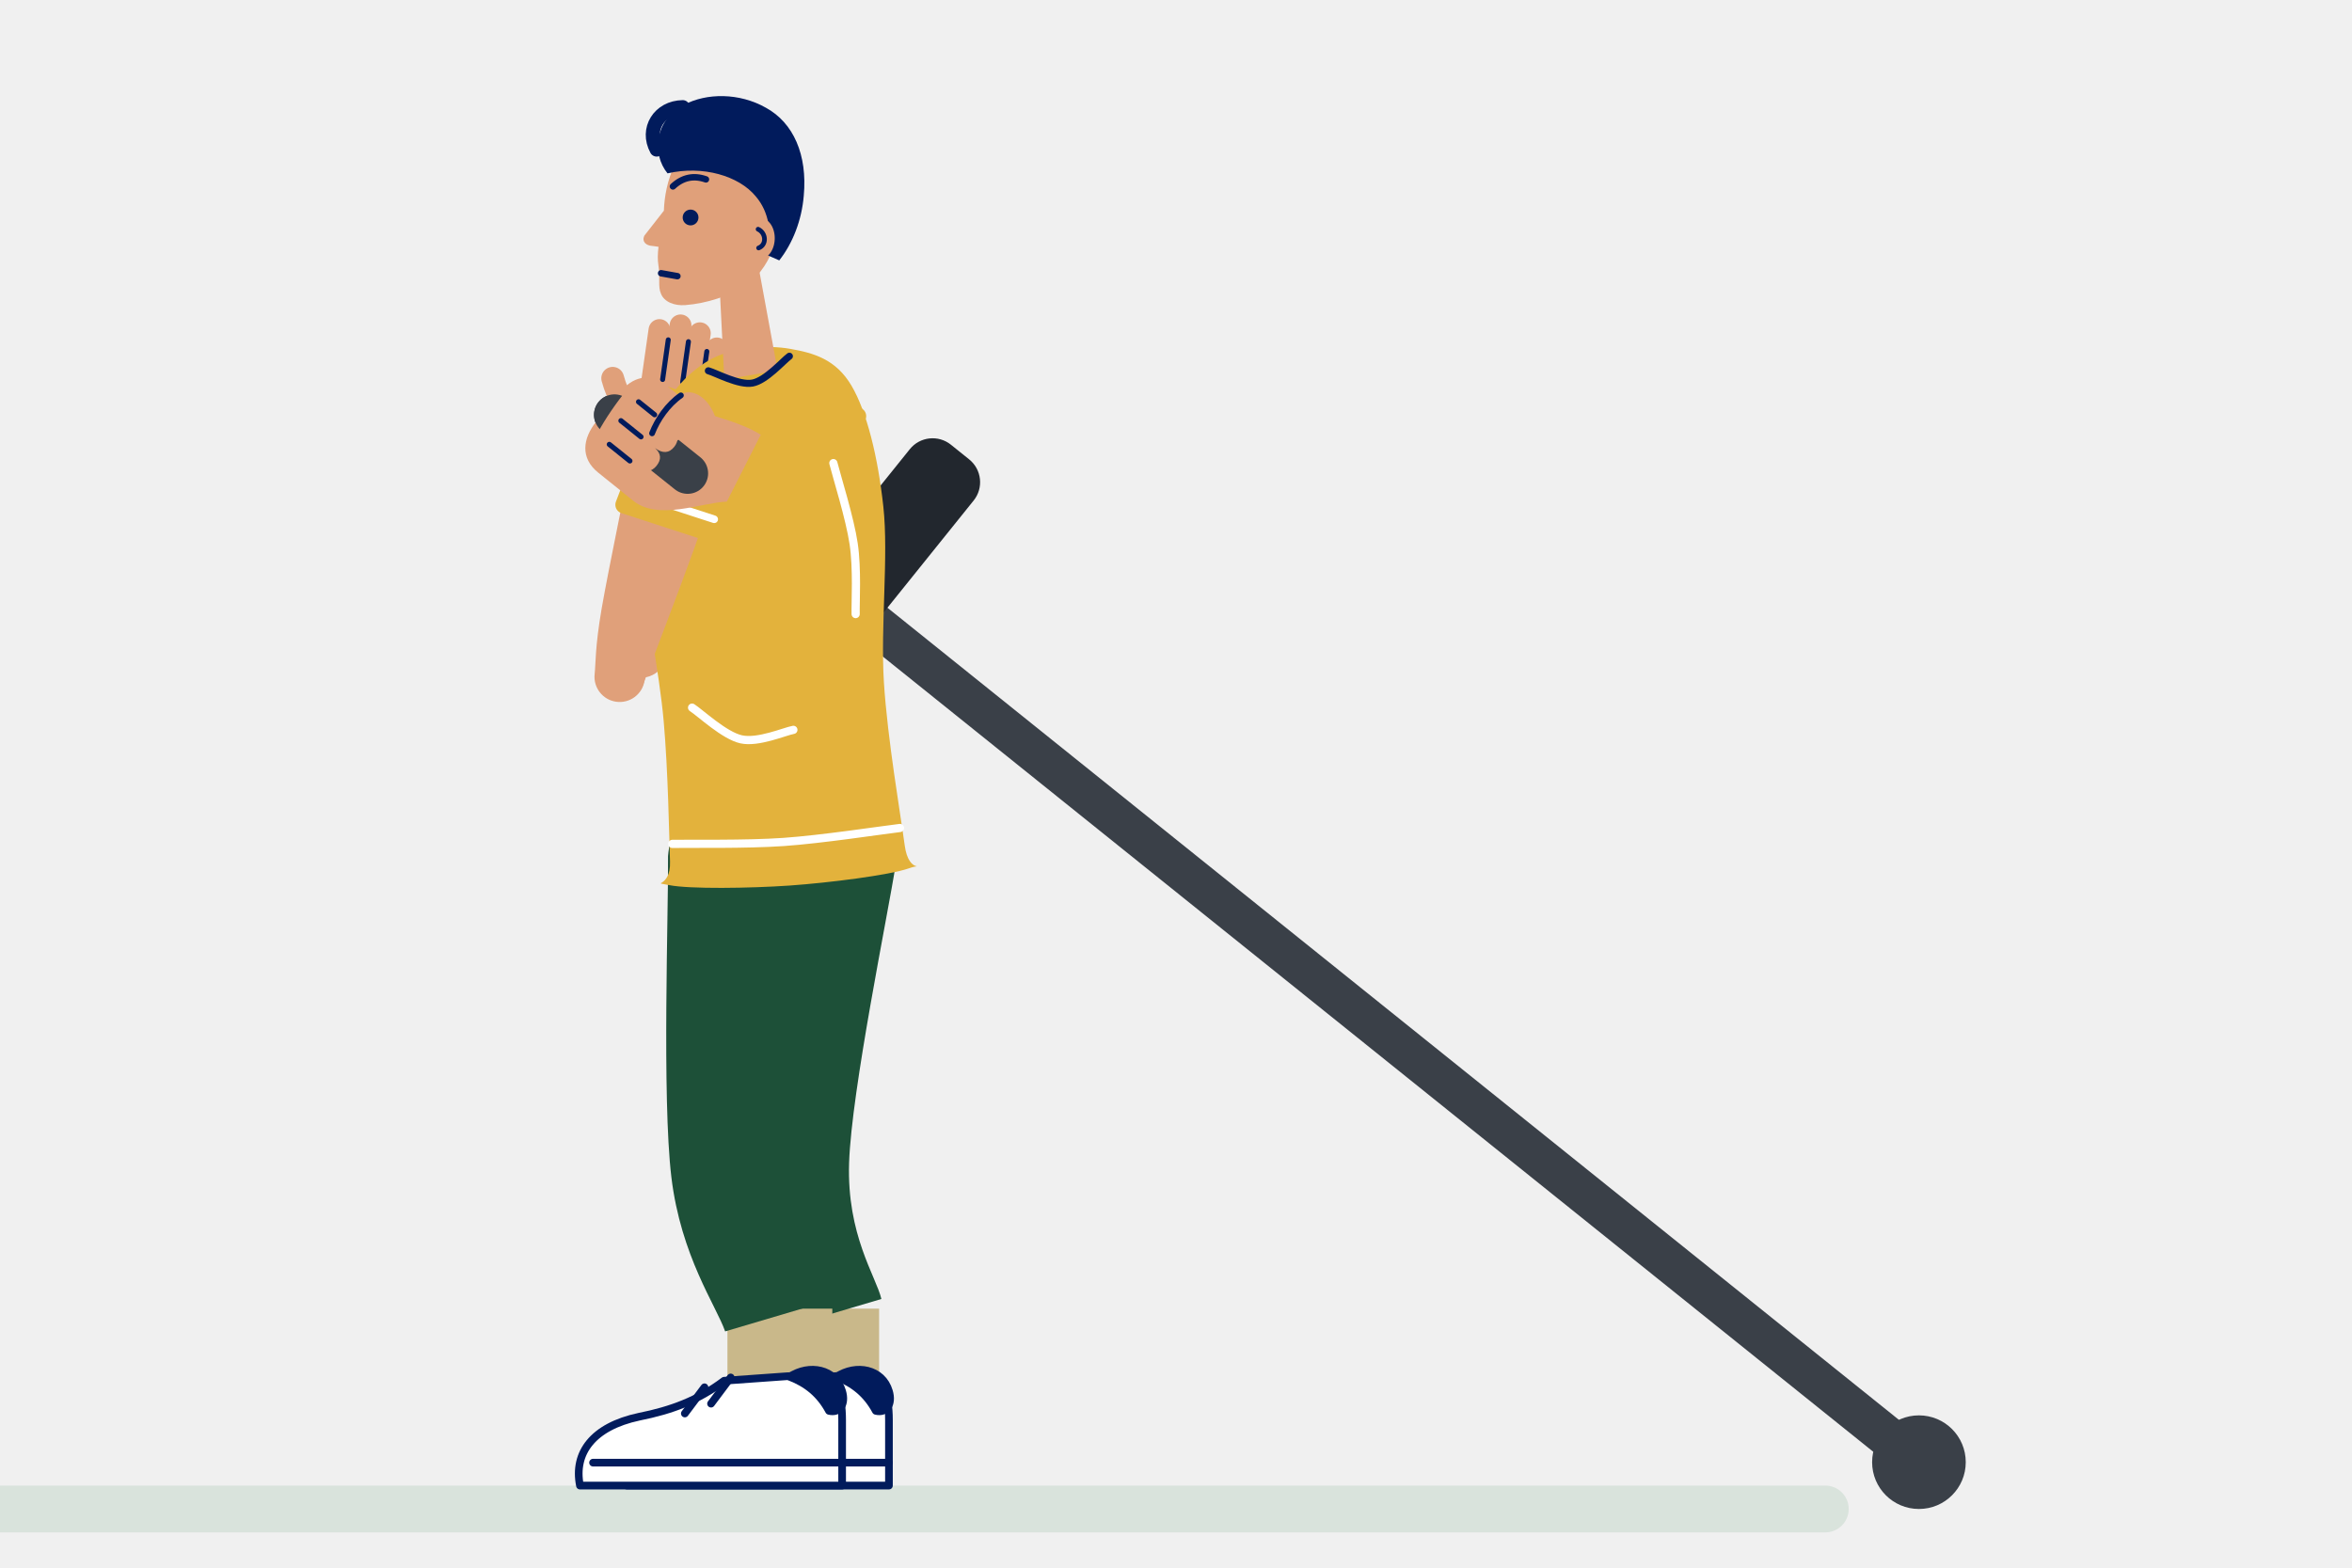
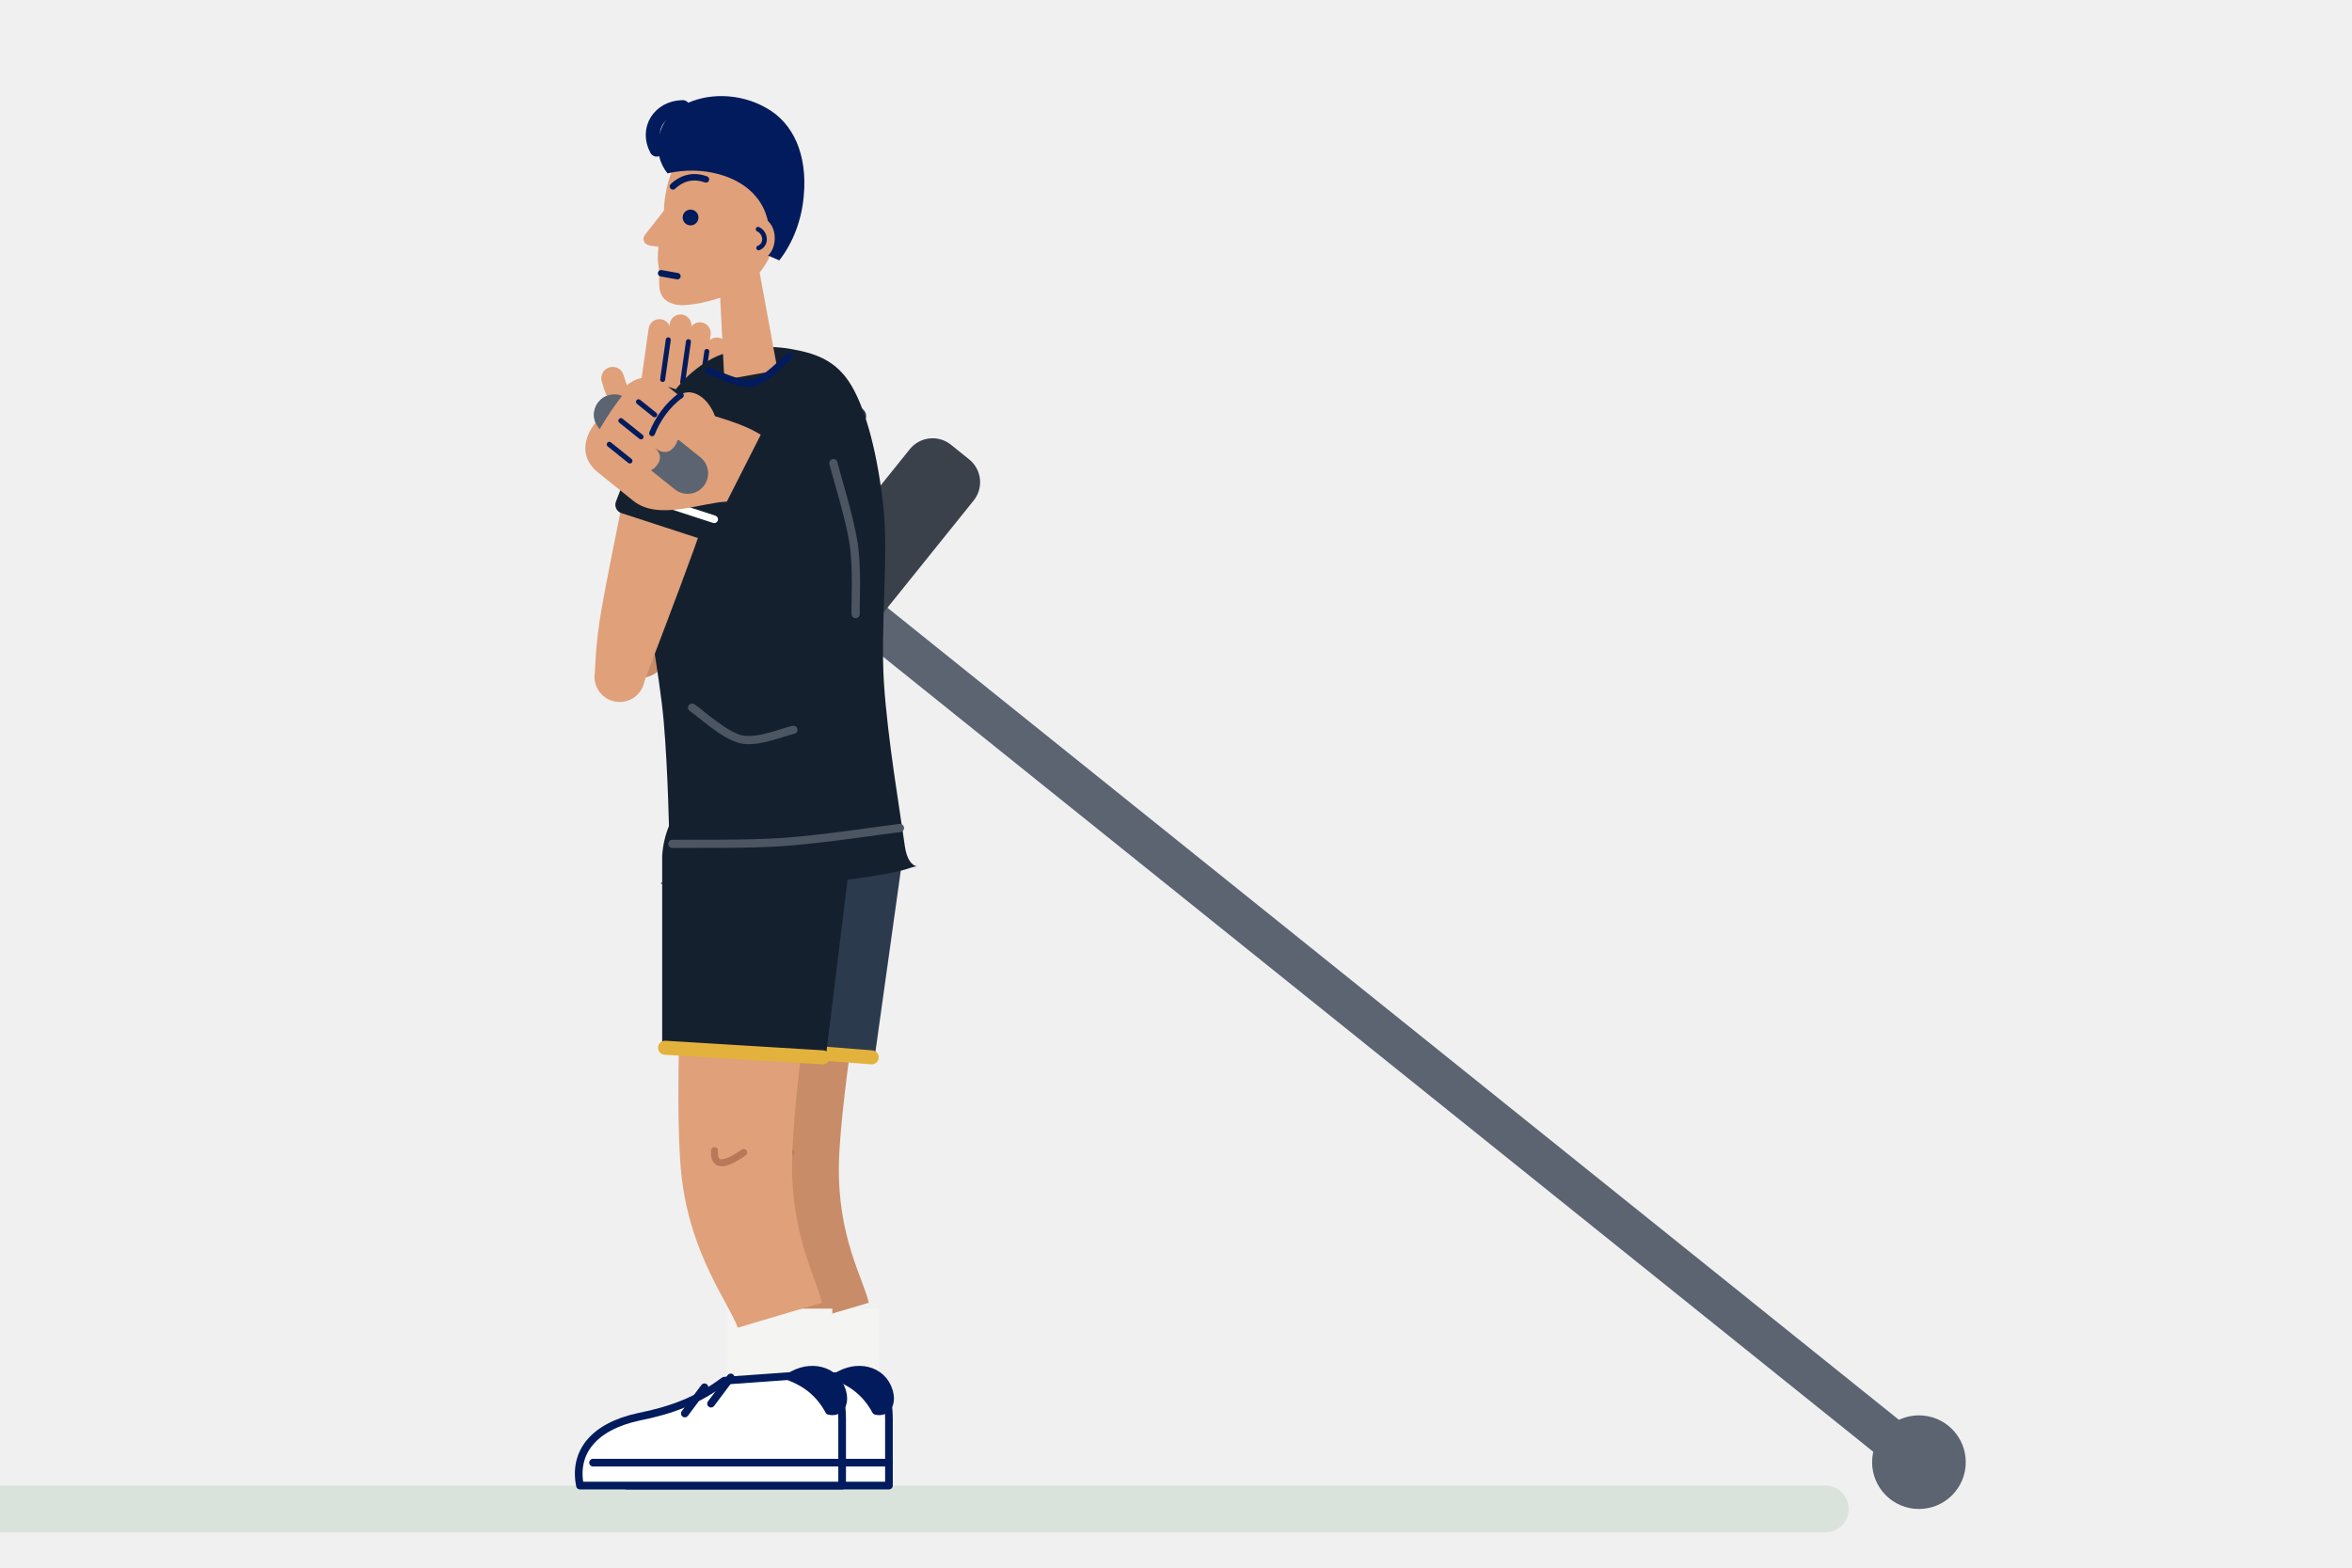
<svg xmlns="http://www.w3.org/2000/svg" viewBox="124.1 32.1 401.9 267.9" role="img" aria-label="Landmine Hack Squat, standing">
  <rect x="40" y="286" width="400" height="8" rx="4" fill="#d9e3dc" />
-   <path d="M452 282 L229.1 103.0" stroke="#3a4048" stroke-width="7" stroke-linecap="round" />
-   <circle cx="452" cy="282" r="8" fill="#3a4048" />
+   <path d="M452 282 L229.1 103.0" stroke="#5b6470" stroke-width="7" stroke-linecap="round" />
+   <circle cx="452" cy="282" r="8" fill="#5b6470" />
  <g transform="translate(268.1 134.3) rotate(-141.2)">
-     <rect x="-7" y="-32" width="14" height="64" rx="5" fill="#22272e" />
+     <rect x="-7" y="-32" width="14" height="64" rx="5" fill="#3a414b" />
  </g>
-   <path d="M237.94 144.22 C238.21 142.71 239.01 140.6 239.54 135.13 C240.06 129.65 240.84 115.34 241.1 111.38 L235.56 110.59 C234.7 114.46 231.45 128.43 230.43 133.83 C229.41 139.24 229.59 141.48 229.42 143.01 A4.3 4.3 0 0 0 237.94 144.22 Z" fill="#e0a07a" />
-   <path d="M258.21 98.3 C256.06 101.49 250.01 110.27 245.34 117.43 C240.68 124.58 232.75 137.26 230.23 141.23 A4.2 4.2 0 0 0 237.14 146.01 C239.96 142.25 249.02 130.35 254.06 123.46 C259.11 116.57 265.19 107.8 267.42 104.67 Z" fill="#e0a07a" />
-   <path d="M258.43 94.81 L246.24 110.69 L260.06 120.24 L270.61 103.22 Z" fill="#e3b23c" stroke="#e3b23c" stroke-width="3" stroke-linecap="round" stroke-linejoin="round" />
-   <path d="M248.75 109.51 C250.67 110.84 258.35 116.15 260.27 117.47" fill="none" stroke="#FFFFFF" stroke-width="1.3" stroke-linecap="round" stroke-linejoin="round" />
+   <path d="M237.94 144.22 C238.21 142.71 239.01 140.6 239.54 135.13 C240.06 129.65 240.84 115.34 241.1 111.38 L235.56 110.59 C234.7 114.46 231.45 128.43 230.43 133.83 C229.41 139.24 229.59 141.48 229.42 143.01 A4.3 4.3 0 0 0 237.94 144.22 Z" fill="#c98c68" />
+   <path d="M258.21 98.3 C256.06 101.49 250.01 110.27 245.34 117.43 C240.68 124.58 232.75 137.26 230.23 141.23 A4.2 4.2 0 0 0 237.14 146.01 C239.96 142.25 249.02 130.35 254.06 123.46 C259.11 116.57 265.19 107.8 267.42 104.67 Z" fill="#c98c68" />
+   <path d="M258.43 94.81 L246.24 110.69 L260.06 120.24 L270.61 103.22 Z" fill="#2c3a4d" stroke="#2c3a4d" stroke-width="3" stroke-linecap="round" stroke-linejoin="round" />
+   <path d="M248.75 109.51 C250.67 110.84 258.35 116.15 260.27 117.47" fill="none" stroke="#e3b23c" stroke-width="1.3" stroke-linecap="round" stroke-linejoin="round" />
  <g transform="translate(238.33 110.98) rotate(8.1) scale(1.08 1.08)">
    <path d="M-2.7 2.2 C-3 -1.4 -5.4 -5.6 -6.1 -9.4 C-6.4 -11.6 -5.4 -12.6 -3.6 -12.6 L3.8 -12.6 C5.6 -12.6 6.6 -11.4 6.5 -9.6 C6.2 -5.8 3.6 -1.6 2.9 2.2 Z" fill="#e0a07a" />
    <path d="M-4.35 -11.4 Q-4.35 -16.35 -4.35 -20.4" fill="none" stroke="#e0a07a" stroke-width="3.45" stroke-linecap="round" stroke-linejoin="round" />
    <path d="M-1.15 -11.4 Q-1.15 -17.01 -1.15 -21.6" fill="none" stroke="#e0a07a" stroke-width="3.45" stroke-linecap="round" stroke-linejoin="round" />
    <path d="M2.05 -11.4 Q2.05 -16.57 2.05 -20.8" fill="none" stroke="#e0a07a" stroke-width="3.45" stroke-linecap="round" stroke-linejoin="round" />
    <path d="M5.05 -11.4 Q5.05 -15.47 5.05 -18.8" fill="none" stroke="#e0a07a" stroke-width="3.45" stroke-linecap="round" stroke-linejoin="round" />
    <path d="M-5 -5.2 C-7.6 -6.8 -9.4 -9 -10.6 -11.8" fill="none" stroke="#e0a07a" stroke-width="3.6" stroke-linecap="round" stroke-linejoin="round" />
    <path d="M-3.6 -2.4 C-5.8 -5.2 -7.6 -7 -9.6 -9.4 L-5.6 -10 Z" fill="#e0a07a" />
    <path d="M-2.75 -19.06 L-2.75 -12.72" fill="none" stroke="#011B5C" stroke-width="0.79" stroke-linecap="round" stroke-linejoin="round" />
    <path d="M0.45 -19.22 L0.45 -12.75" fill="none" stroke="#011B5C" stroke-width="0.79" stroke-linecap="round" stroke-linejoin="round" />
    <path d="M3.55 -18.1 L3.55 -12.55" fill="none" stroke="#011B5C" stroke-width="0.79" stroke-linecap="round" stroke-linejoin="round" />
  </g>
-   <path d="M256.4 269.2 L274.32 267.52 L274.32 255.76 L256.4 255.76 Z" fill="#c9b88a" />
-   <path d="M247.25 177.54 C247.17 186.81 245.35 219.49 246.81 233.17 C248.27 246.86 254.48 255.23 256.01 259.65 L274.71 254.11 C273.79 250.23 268.78 243.2 269.19 230.83 C269.6 218.46 275.83 188.38 277.15 179.89 A15 15 0 0 0 247.25 177.54 Z" fill="#1d5038" />
+   <path d="M256.4 269.2 L274.32 267.52 L274.32 255.76 L256.4 255.76 Z" fill="#f4f4f2" />
+   <path d="M250.24 177.77 C249.96 186.97 247.23 219.45 248.55 232.99 C249.87 246.53 256.57 254.67 258.17 259.01 L272.55 254.75 C271.7 250.8 267.18 243.53 267.45 231.01 C267.72 218.49 273.04 188.22 274.16 179.66 A12 12 0 0 0 250.24 177.77 Z" fill="#c98c68" />
+   <path d="M254.25 228.7 q-0.31 3.99 4.98 0.39" fill="none" stroke="#b9785a" stroke-width="1.2" stroke-linecap="round" stroke-linejoin="round" />
+   <path d="M246.25 177.46 C246.15 182.99 245.74 205.12 245.64 210.65 L273.55 212.85 C274.32 207.37 277.38 185.45 278.15 179.97 A16 16 0 0 0 246.25 177.46 Z" fill="#2c3a4d" />
+   <path d="M246.14 210.69 L273.05 212.81" fill="none" stroke="#e3b23c" stroke-width="2.4" stroke-linecap="round" stroke-linejoin="round" />
  <g transform="translate(276 286) rotate(0) scale(1.12 1.12)" stroke="#011B5C" stroke-width="1.17" stroke-linejoin="round" stroke-linecap="round">
    <path d="M-40 0 C-41 -5 -38 -9 -31 -10.5 C-26 -11.5 -22 -13 -18 -16 L-4 -17 C-1 -17 0 -14 0 -10 L0 0 Z" fill="#FFFFFF" />
    <path d="M-8 -16.6 C-5 -18.6 -1 -17.8 0 -14.4 C0.6 -12.4 -0.4 -11 -2 -11.4 C-3.4 -14 -5.4 -15.6 -8 -16.6 Z" fill="#011B5C" />
    <path d="M-38 -3.5 H0" fill="none" />
    <path d="M-24 -11 l3 -4 M-20 -12.5 l3 -4" fill="none" />
  </g>
-   <path d="M248.4 269.2 L266.32 267.52 L266.32 255.76 L248.4 255.76 Z" fill="#c9b88a" />
-   <path d="M238.25 178.43 C238.34 187.57 237.2 219.73 238.82 233.27 C240.45 246.81 246.48 255.25 248.01 259.65 L266.71 254.11 C265.79 250.22 260.93 243.04 261.18 230.73 C261.43 218.42 267.02 188.67 268.19 180.26 A15 15 0 0 0 238.25 178.43 Z" fill="#1d5038" />
+   <path d="M248.4 269.2 L266.32 267.52 L266.32 255.76 L248.4 255.76 Z" fill="#f4f4f2" />
+   <path d="M241.24 178.61 C241.13 187.69 239.07 219.67 240.56 233.07 C242.05 246.47 248.57 254.69 250.17 259.01 L264.55 254.75 C263.7 250.78 259.33 243.37 259.44 230.93 C259.55 218.48 264.24 188.55 265.2 180.07 A12 12 0 0 0 241.24 178.61 Z" fill="#e0a07a" />
+   <path d="M246.19 228.76 q-0.24 3.99 4.99 0.31" fill="none" stroke="#b9785a" stroke-width="1.2" stroke-linecap="round" stroke-linejoin="round" />
+   <path d="M237.25 178.36 C237.25 183.83 237.25 205.67 237.25 211.13 L265.2 212.84 C265.86 207.42 268.53 185.74 269.19 180.32 A16 16 0 0 0 237.25 178.36 Z" fill="#15202f" />
+   <path d="M237.75 211.17 L264.7 212.81" fill="none" stroke="#e3b23c" stroke-width="2.4" stroke-linecap="round" stroke-linejoin="round" />
  <g transform="translate(268 286) rotate(0) scale(1.12 1.12)" stroke="#011B5C" stroke-width="1.17" stroke-linejoin="round" stroke-linecap="round">
    <path d="M-40 0 C-41 -5 -38 -9 -31 -10.5 C-26 -11.5 -22 -13 -18 -16 L-4 -17 C-1 -17 0 -14 0 -10 L0 0 Z" fill="#FFFFFF" />
    <path d="M-8 -16.6 C-5 -18.6 -1 -17.8 0 -14.4 C0.6 -12.4 -0.4 -11 -2 -11.4 C-3.4 -14 -5.4 -15.6 -8 -16.6 Z" fill="#011B5C" />
    <path d="M-38 -3.5 H0" fill="none" />
    <path d="M-24 -11 l3 -4 M-20 -12.5 l3 -4" fill="none" />
  </g>
-   <path d="M238.47 183.38 C235.06 182.7 238.75 184.03 238.59 179.36 C238.43 174.7 238.27 164.01 237.51 155.38 C236.76 146.74 234.31 135.89 234.06 127.55 C233.81 119.22 234.16 111 236.02 105.36 C237.88 99.72 241.38 95.96 245.23 93.69 C249.08 91.42 255.06 91 259.12 91.72 C263.18 92.43 266.93 93.51 269.59 98 C272.24 102.49 274.12 110.22 275.04 118.67 C275.97 127.13 274.53 139.09 275.14 148.74 C275.75 158.39 277.98 171.26 278.69 176.56 C279.39 181.86 282.65 179.37 279.37 180.52 C276.09 181.67 265.84 182.97 259.02 183.45 C252.21 183.92 241.87 184.06 238.47 183.38 Z" fill="#e3b23c" />
-   <path d="M238.98 176.33 C242.15 176.27 251.52 176.45 258 176 C264.48 175.55 274.57 174.01 277.88 173.61" fill="none" stroke="#FFFFFF" stroke-width="1.4" stroke-linecap="round" stroke-linejoin="round" />
-   <path d="M266.5 111.25 C267.08 113.55 269.34 120.74 269.97 125.04 C270.61 129.34 270.26 135.05 270.31 137.05" fill="none" stroke="#FFFFFF" stroke-width="1.4" stroke-linecap="round" stroke-linejoin="round" />
-   <path d="M242.36 153.04 C243.76 153.94 247.87 157.83 250.76 158.46 C253.64 159.1 258.18 157.11 259.67 156.84" fill="none" stroke="#FFFFFF" stroke-width="1.4" stroke-linecap="round" stroke-linejoin="round" />
+   <path d="M238.47 183.38 C235.06 182.7 238.75 184.03 238.59 179.36 C238.43 174.7 238.27 164.01 237.51 155.38 C236.76 146.74 234.31 135.89 234.06 127.55 C233.81 119.22 234.16 111 236.02 105.36 C237.88 99.72 241.38 95.96 245.23 93.69 C249.08 91.42 255.06 91 259.12 91.72 C263.18 92.43 266.93 93.51 269.59 98 C272.24 102.49 274.12 110.22 275.04 118.67 C275.97 127.13 274.53 139.09 275.14 148.74 C275.75 158.39 277.98 171.26 278.69 176.56 C279.39 181.86 282.65 179.37 279.37 180.52 C276.09 181.67 265.84 182.97 259.02 183.45 C252.21 183.92 241.87 184.06 238.47 183.38 Z" fill="#15202f" />
+   <path d="M238.98 176.33 C242.15 176.27 251.52 176.45 258 176 C264.48 175.55 274.57 174.01 277.88 173.61" fill="none" stroke="#4b5662" stroke-width="1.4" stroke-linecap="round" stroke-linejoin="round" />
+   <path d="M266.5 111.25 C267.08 113.55 269.34 120.74 269.97 125.04 C270.61 129.34 270.26 135.05 270.31 137.05" fill="none" stroke="#4b5662" stroke-width="1.4" stroke-linecap="round" stroke-linejoin="round" />
+   <path d="M242.36 153.04 C243.76 153.94 247.87 157.83 250.76 158.46 C253.64 159.1 258.18 157.11 259.67 156.84" fill="none" stroke="#4b5662" stroke-width="1.4" stroke-linecap="round" stroke-linejoin="round" />
  <path d="M247.87 97.01 L256.97 95.38 L253.88 78.58 L247.08 81.35 Z" fill="#e0a07a" />
  <path d="M245.14 95.47 C246.4 95.82 250.36 97.99 252.67 97.57 C254.97 97.16 257.93 93.75 258.99 92.98" fill="none" stroke="#011B5C" stroke-width="1.2" stroke-linecap="round" stroke-linejoin="round" />
  <g transform="translate(248.65 70.9) rotate(2)">
    <path d="M-9.6 -10.4 C-10.8 -7.6 -11.2 -4.8 -11.2 -2.4 L-14.4 2 C-14.8 3 -14.1 3.7 -12.8 3.7 L-11.9 3.8 C-12 5 -12 6 -11.8 7 C-11.4 9 -11.8 10.6 -11.2 11.8 C-10.6 13.2 -8.8 13.8 -7 13.6 C-3.4 13.2 0.6 11.8 3.6 9.6 C5.6 8 7.2 5.4 8 2.4 L8.6 -6 L2 -14 Z" fill="#e0a07a" />
    <path d="M-10.8 -8.8 C-13.6 -12 -13.4 -17.8 -8.4 -20.6 C-4.6 -22.8 1 -23 5.6 -20.6 C10.4 -18.2 13 -12.8 12.6 -5.8 C12.4 -1.6 11 2.4 8.8 5.4 L6.8 4.6 C7.4 0.8 6.8 -2.8 4.4 -5.4 C1.4 -8.8 -4.8 -10.4 -10.8 -8.8 Z" fill="#011B5C" />
    <path d="M-12.8 -12.8 C-14.8 -16.2 -12.6 -20 -8.6 -20.2" fill="none" stroke="#011B5C" stroke-width="2.4" stroke-linecap="round" stroke-linejoin="round" />
    <ellipse cx="5.4" cy="1.8" rx="2.5" ry="3.5" fill="#e0a07a" />
    <path d="M5 0.2 C6.4 0.8 6.6 2.8 5.2 3.4" fill="none" stroke="#011B5C" stroke-width="0.8" stroke-linecap="round" stroke-linejoin="round" />
    <circle cx="-6.6" cy="-1.4" r="1.35" fill="#011B5C" />
    <path d="M-9.8 -6.6 Q-7.4 -9 -4.2 -8" fill="none" stroke="#011B5C" stroke-width="1.1" stroke-linecap="round" stroke-linejoin="round" />
    <path d="M-11.3 8.3 l2.8 0.4" fill="none" stroke="#011B5C" stroke-width="1.1" stroke-linecap="round" stroke-linejoin="round" />
  </g>
  <path d="M234.23 148.46 C234.53 146.6 235.38 144.01 236.03 137.33 C236.67 130.64 237.76 113.18 238.1 108.36 L232.55 107.61 C231.61 112.36 228.05 129.48 226.91 136.1 C225.77 142.72 225.91 145.45 225.71 147.31 A4.3 4.3 0 0 0 234.23 148.46 Z" fill="#e0a07a" />
  <path d="M238.67 103.07 C237.67 106.32 234.76 115.3 232.65 122.55 C230.53 129.8 227.09 142.58 225.98 146.59 A4.2 4.2 0 0 0 233.96 149.19 C235.42 145.29 240.17 132.94 242.73 125.83 C245.29 118.72 248.22 109.75 249.32 106.54 Z" fill="#e0a07a" />
-   <path d="M237.89 99.66 L230.75 118.37 L246.72 123.57 L251.96 104.24 Z" fill="#e3b23c" stroke="#e3b23c" stroke-width="3" stroke-linecap="round" stroke-linejoin="round" />
+   <path d="M237.89 99.66 L230.75 118.37 L246.72 123.57 L251.96 104.24 Z" fill="#15202f" stroke="#15202f" stroke-width="3" stroke-linecap="round" stroke-linejoin="round" />
  <path d="M232.82 116.52 C235.04 117.24 243.92 120.13 246.14 120.85" fill="none" stroke="#FFFFFF" stroke-width="1.3" stroke-linecap="round" stroke-linejoin="round" />
  <path transform="translate(235.33 107.98) rotate(-51.23) scale(1.1 1.1)" d="M0.4 14.8 C-2.2 11.8 -8.6 8.4 -8.6 3.4 V-3.6 C-8.6 -7.2 -6 -8.8 -2.6 -8.8 H3 C6.4 -8.8 8.6 -7.2 8.6 -3.6 V2.4 C9.8 5.8 11.4 9 11.8 12.4 Z" fill="#e0a07a" />
-   <path d="M229.1 103.0 L241.6 113.0" stroke="#3a4048" stroke-width="7" stroke-linecap="round" />
+   <path d="M229.1 103.0 L241.6 113.0" stroke="#5b6470" stroke-width="7" stroke-linecap="round" />
  <g transform="translate(235.33 107.98) rotate(-51.23) scale(1.1 1.1)">
    <path d="M4.4 -8.2 C1.6 -8.2 -1.4 -8 -4 -7.5 C-6.6 -7 -7.9 -5.8 -7.9 -3.4 V0.2 Q-7.9 2 -6 2 Q-4.2 2 -4.1 0.6 Q-4 2.8 -2.1 2.8 Q-0.2 2.8 -0.1 0.9 Q0 3.1 1.9 3.1 Q3.8 3.1 3.9 1 L4.4 -1 Z" fill="#e0a07a" />
    <path d="M3.9 -8.2 H4.6 C6.6 -8.2 7.9 -7 7.9 -4.6 V0.9 Q7.9 2.9 5.9 2.9 Q3.95 2.9 3.9 1 Z" fill="#e0a07a" />
    <path d="M4.4 8.4 C7.2 8 9.8 6 10.5 2.8 C10.9 0.8 10.2 -0.9 8.6 -1.3 C6.4 -1.8 3.6 -1.6 1.6 -1.1 C0.2 -0.7 -0.3 0.9 0.6 1.9 C1.4 2.8 3.4 3 5.4 3.1 C6.2 4.4 5.8 6.4 4.4 8.4 Z" fill="#e0a07a" />
    <path d="M1.4 -0.9 C3.6 -1.6 6.4 -1.8 8.8 -1.1" fill="none" stroke="#011B5C" stroke-width="0.9" stroke-linecap="round" />
    <path d="M3.9 -5.6 V-2.4 M-0.1 -5.9 V-1.9 M-4.1 -5 V-0.9" fill="none" stroke="#011B5C" stroke-width="0.8" stroke-linecap="round" />
  </g>
</svg>
